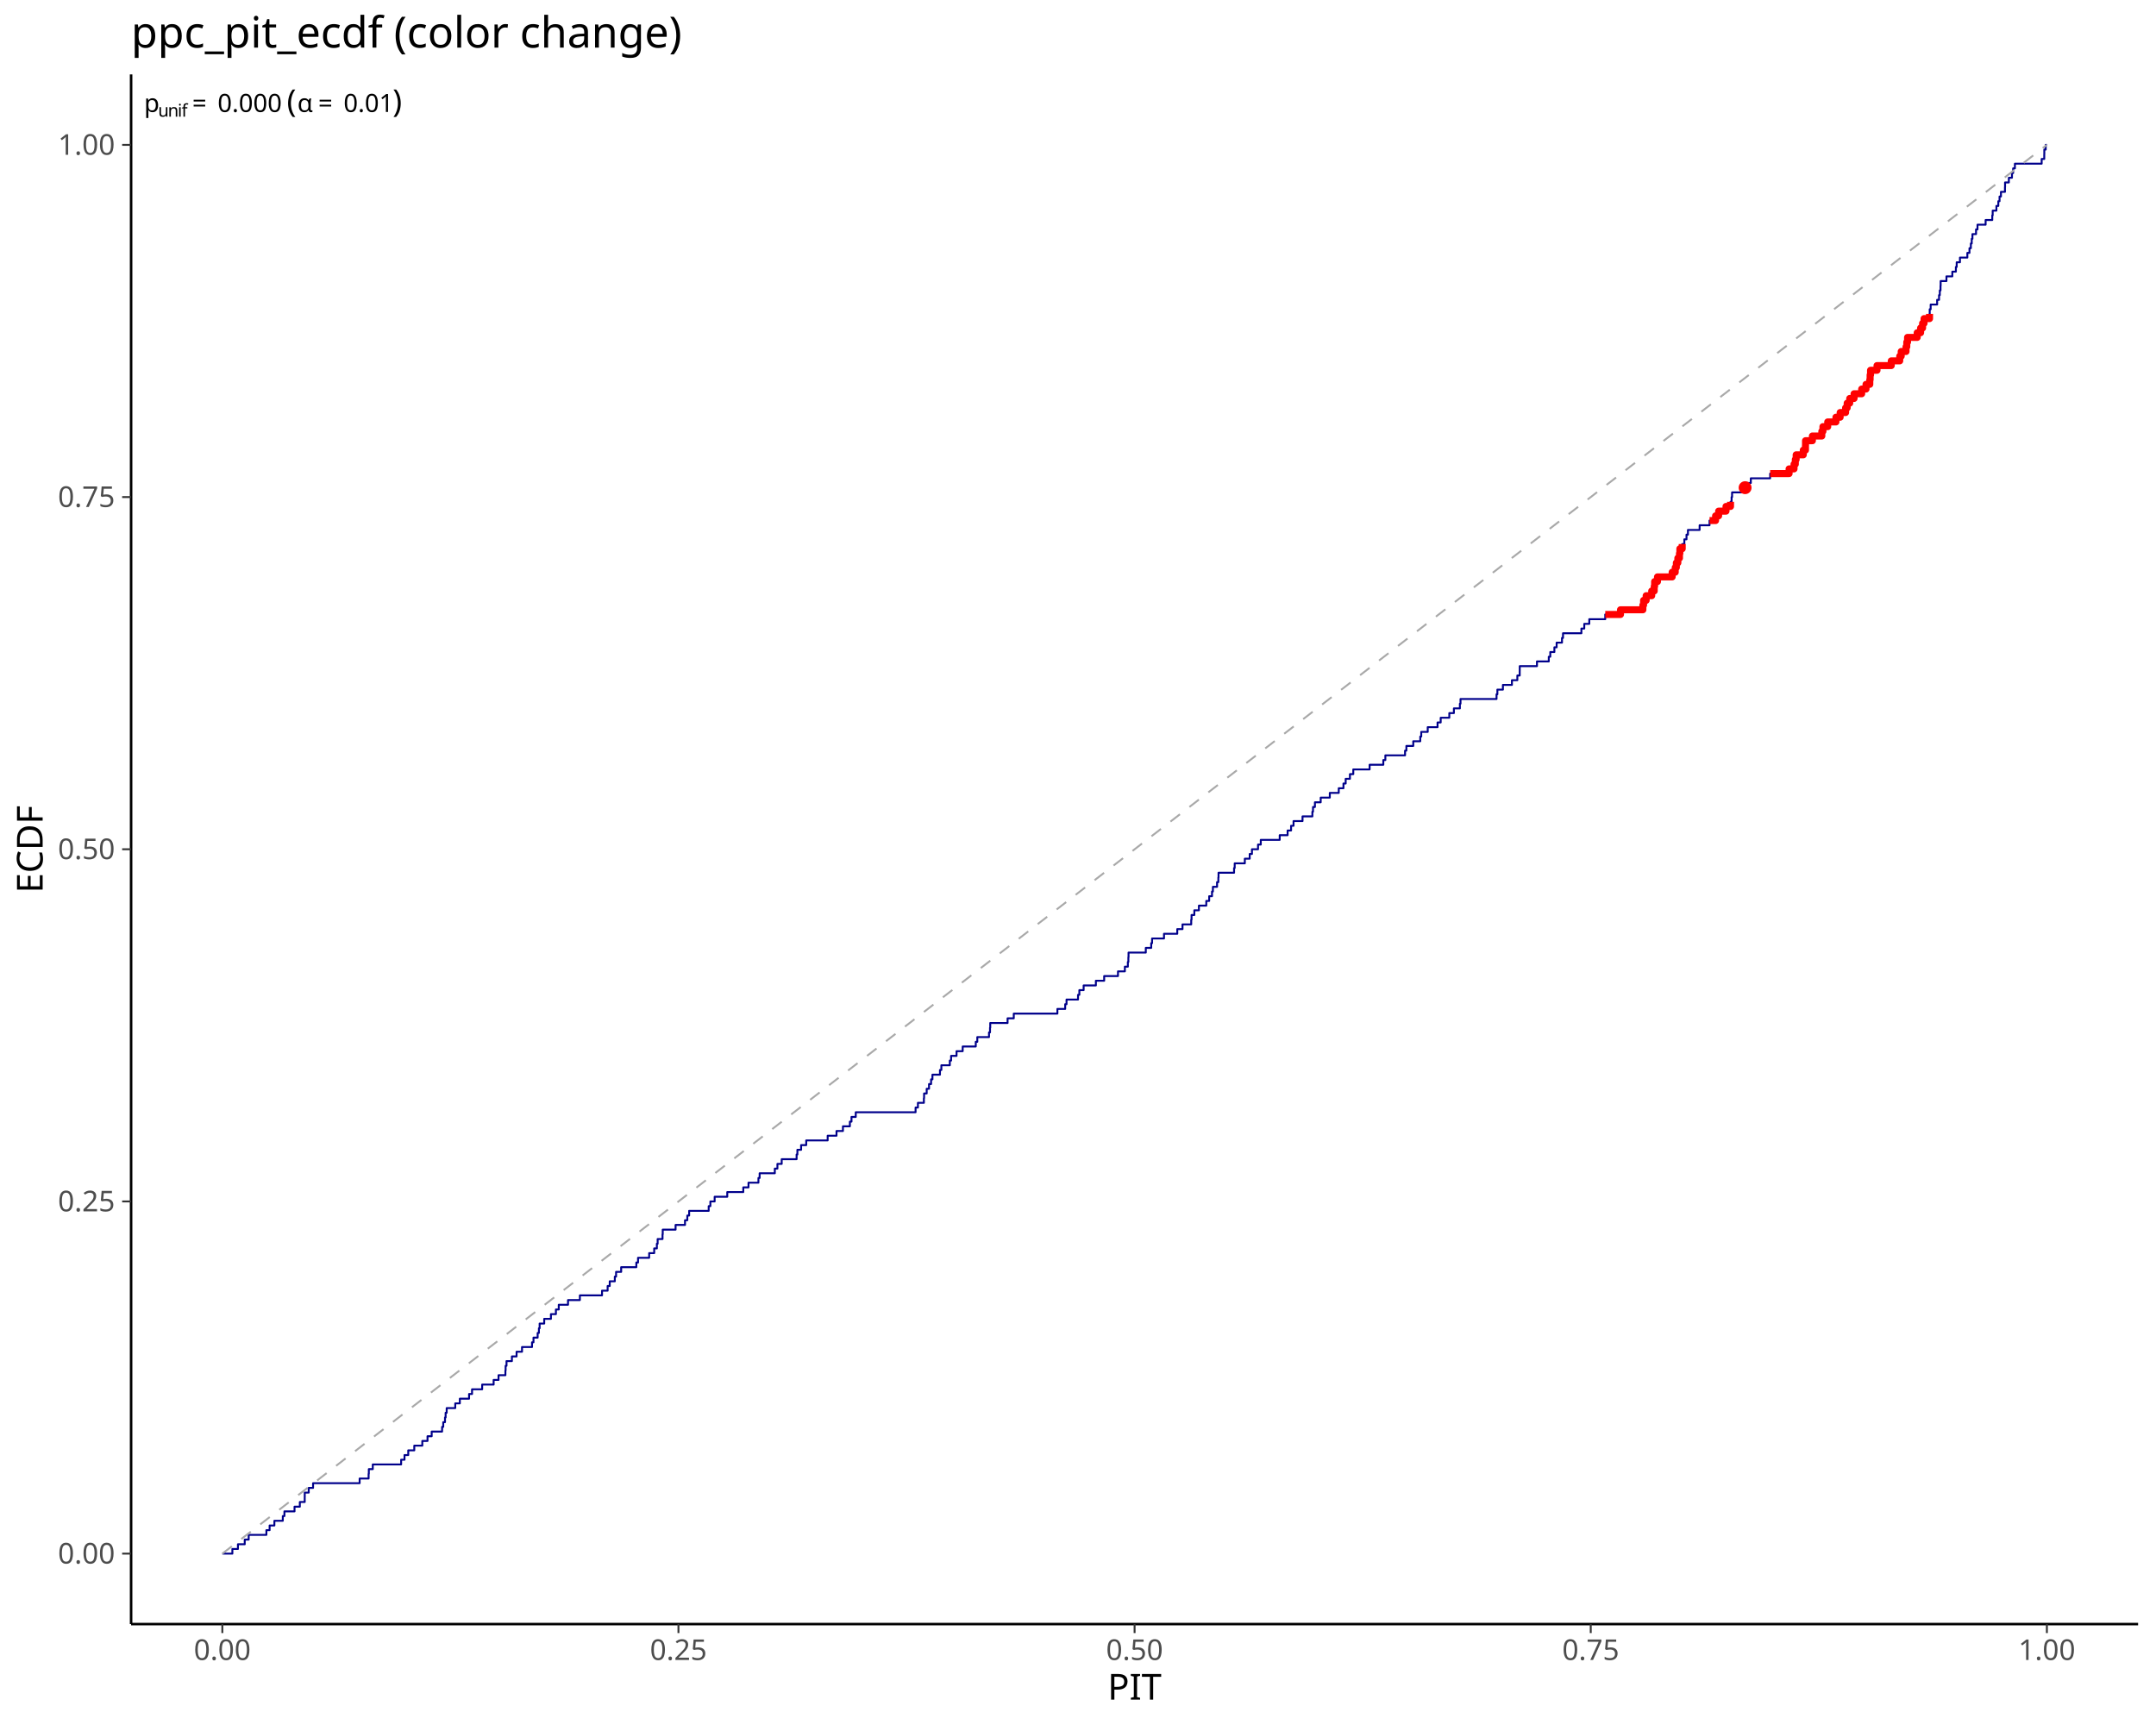
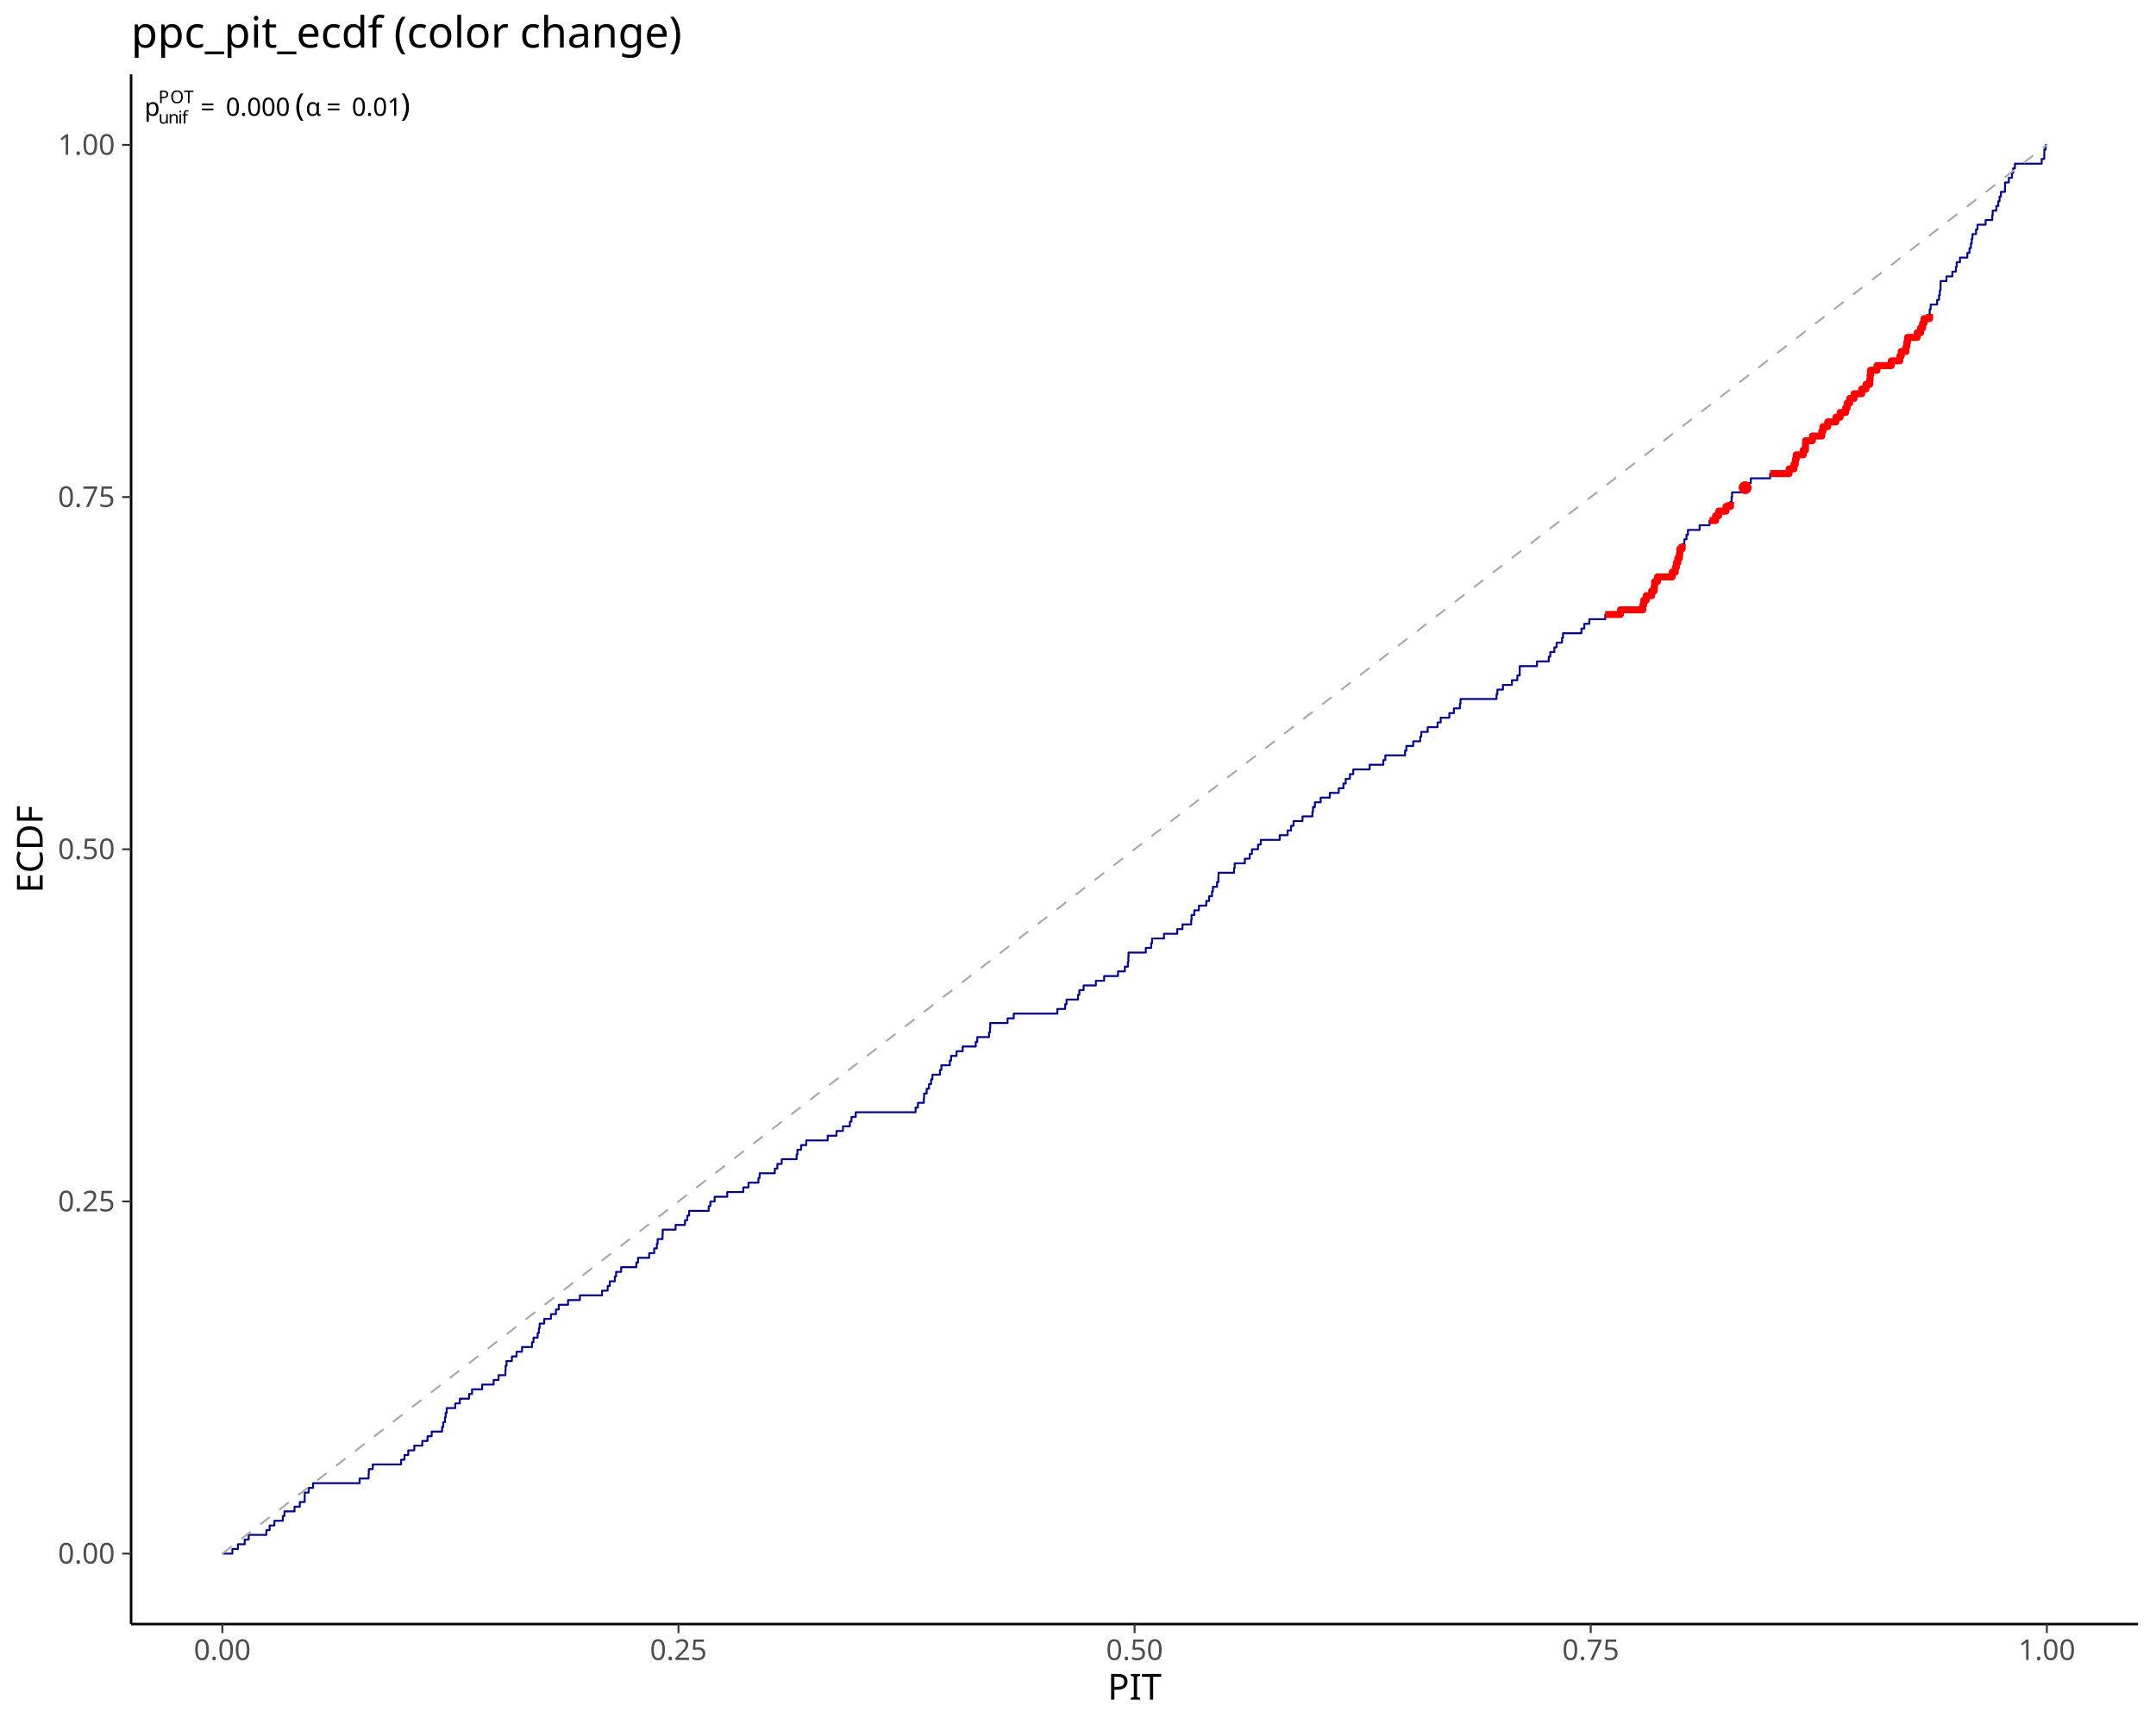
<svg xmlns="http://www.w3.org/2000/svg" class="svglite" data-engine-version="2.0" width="720.00pt" height="576.00pt" viewBox="0 0 720.00 576.00">
  <defs>
    <style type="text/css">
    .svglite line, .svglite polyline, .svglite polygon, .svglite path, .svglite rect, .svglite circle {
      fill: none;
      stroke: #000000;
      stroke-linecap: round;
      stroke-linejoin: round;
      stroke-miterlimit: 10.00;
    }
  </style>
  </defs>
  <rect width="100%" height="100%" style="stroke: none; fill: #FFFFFF;" />
  <defs>
    <clipPath id="cpMC4wMHw3MjAuMDB8MC4wMHw1NzYuMDA=">
      <rect x="0.00" y="0.00" width="720.00" height="576.00" />
    </clipPath>
  </defs>
  <g clip-path="url(#cpMC4wMHw3MjAuMDB8MC4wMHw1NzYuMDA=)">
</g>
  <defs>
    <clipPath id="cpNDMuNzh8NzE0LjAyfDI0Ljg1fDU0Mi4zMA==">
      <rect x="43.78" y="24.85" width="670.24" height="517.45" />
    </clipPath>
  </defs>
  <g clip-path="url(#cpNDMuNzh8NzE0LjAyfDI0Ljg1fDU0Mi4zMA==)">
    <polyline points="74.25,518.78 76.28,518.78 76.28,518.78 77.60,518.78 77.60,517.22 78.32,517.22 78.32,517.22 79.46,517.22 79.46,515.65 80.36,515.65 80.36,515.65 81.73,515.65 81.73,514.08 82.40,514.08 82.40,514.08 83.05,514.08 83.05,512.51 84.44,512.51 84.44,512.51 86.47,512.51 86.47,512.51 88.51,512.51 88.51,512.51 88.96,512.51 88.96,510.94 90.04,510.94 90.04,509.38 90.55,509.38 90.55,509.38 91.63,509.38 91.63,507.81 92.59,507.81 92.59,507.81 94.44,507.81 94.44,506.24 94.63,506.24 94.63,506.24 94.98,506.24 94.98,504.67 96.66,504.67 96.66,504.67 98.36,504.67 98.36,503.10 98.70,503.10 98.70,503.10 100.13,503.10 100.13,501.54 100.74,501.54 100.74,501.54 101.76,501.54 101.76,499.97 101.77,499.97 101.77,498.40 102.78,498.40 102.78,498.40 103.10,498.40 103.10,496.83 104.55,496.83 104.55,495.26 104.81,495.26 104.81,495.26 106.85,495.26 106.85,495.26 108.89,495.26 108.89,495.26 110.93,495.26 110.93,495.26 112.97,495.26 112.97,495.26 115.00,495.26 115.00,495.26 117.04,495.26 117.04,495.26 119.08,495.26 119.08,495.26 120.10,495.26 120.10,493.70 121.12,493.70 121.12,493.70 123.10,493.70 123.10,492.13 123.15,492.13 123.15,492.13 123.17,492.13 123.17,490.56 124.49,490.56 124.49,488.99 125.19,488.99 125.19,488.99 127.23,488.99 127.23,488.99 129.27,488.99 129.27,488.99 131.31,488.99 131.31,488.99 133.34,488.99 133.34,488.99 133.96,488.99 133.96,487.42 135.09,487.42 135.09,485.86 135.38,485.86 135.38,485.86 136.34,485.86 136.34,484.29 137.42,484.29 137.42,484.29 138.35,484.29 138.35,482.72 139.46,482.72 139.46,482.72 141.03,482.72 141.03,481.15 141.50,481.15 141.50,481.15 142.77,481.15 142.77,479.58 143.53,479.58 143.53,479.58 144.16,479.58 144.16,478.02 145.57,478.02 145.57,478.02 147.61,478.02 147.61,478.02 147.64,478.02 147.64,476.45 148.02,476.45 148.02,474.88 148.61,474.88 148.61,473.31 148.82,473.31 148.82,471.74 149.17,471.74 149.17,470.18 149.65,470.18 149.65,470.18 151.68,470.18 151.68,470.18 152.03,470.18 152.03,468.61 153.56,468.61 153.56,467.04 153.72,467.04 153.72,467.04 155.76,467.04 155.76,467.04 156.65,467.04 156.65,465.47 157.64,465.47 157.64,463.90 157.80,463.90 157.80,463.90 159.84,463.90 159.84,463.90 161.02,463.90 161.02,462.33 161.87,462.33 161.87,462.33 163.91,462.33 163.91,462.33 164.85,462.33 164.85,460.77 165.95,460.77 165.95,460.77 166.49,460.77 166.49,459.20 167.99,459.20 167.99,459.20 168.78,459.20 168.78,457.63 168.85,457.63 168.85,456.06 169.15,456.06 169.15,454.49 170.02,454.49 170.02,454.49 170.95,454.49 170.95,452.93 172.06,452.93 172.06,452.93 172.51,452.93 172.51,451.36 174.10,451.36 174.10,451.36 174.33,451.36 174.33,449.79 176.14,449.79 176.14,449.79 177.67,449.79 177.67,448.22 178.16,448.22 178.16,446.65 178.18,446.65 178.18,446.65 179.55,446.65 179.55,445.09 179.97,445.09 179.97,443.52 180.21,443.52 180.21,441.95 180.21,441.95 180.21,441.95 181.74,441.95 181.74,440.38 182.25,440.38 182.25,440.38 183.98,440.38 183.98,438.81 184.29,438.81 184.29,438.81 185.65,438.81 185.65,437.25 186.33,437.25 186.33,437.25 186.60,437.25 186.60,435.68 188.37,435.68 188.37,435.68 189.69,435.68 189.69,434.11 190.40,434.11 190.40,434.11 192.44,434.11 192.44,434.11 193.65,434.11 193.65,432.54 194.48,432.54 194.48,432.54 196.52,432.54 196.52,432.54 198.55,432.54 198.55,432.54 200.59,432.54 200.59,432.54 201.05,432.54 201.05,430.97 202.63,430.97 202.63,430.97 202.92,430.97 202.92,429.41 203.62,429.41 203.62,427.84 204.67,427.84 204.67,427.84 205.32,427.84 205.32,426.27 205.74,426.27 205.74,424.70 206.71,424.70 206.71,424.70 207.44,424.70 207.44,423.13 208.74,423.13 208.74,423.13 210.78,423.13 210.78,423.13 212.50,423.13 212.50,421.57 212.82,421.57 212.82,421.57 213.07,421.57 213.07,420.00 214.86,420.00 214.86,420.00 216.79,420.00 216.79,418.43 216.89,418.43 216.89,418.43 218.47,418.43 218.47,416.86 218.93,416.86 218.93,416.86 219.36,416.86 219.36,415.29 219.62,415.29 219.62,413.73 220.97,413.73 220.97,413.73 221.25,413.73 221.25,412.16 221.32,412.16 221.32,410.59 223.01,410.59 223.01,410.59 225.05,410.59 225.05,410.59 225.61,410.59 225.61,409.02 227.08,409.02 227.08,409.02 228.76,409.02 228.76,407.45 229.12,407.45 229.12,407.45 229.53,407.45 229.53,405.89 230.14,405.89 230.14,404.32 231.16,404.32 231.16,404.32 233.20,404.32 233.20,404.32 235.24,404.32 235.24,404.32 236.67,404.32 236.67,402.75 237.23,402.75 237.23,401.18 237.27,401.18 237.27,401.18 238.66,401.18 238.66,399.61 239.31,399.61 239.31,399.61 241.35,399.61 241.35,399.61 242.87,399.61 242.87,398.05 243.39,398.05 243.39,398.05 245.42,398.05 245.42,398.05 247.46,398.05 247.46,398.05 248.22,398.05 248.22,396.48 249.50,396.48 249.50,396.48 249.96,396.48 249.96,394.91 251.54,394.91 251.54,394.91 253.28,394.91 253.28,393.34 253.58,393.34 253.58,393.34 253.68,393.34 253.68,391.77 255.61,391.77 255.61,391.77 257.65,391.77 257.65,391.77 258.75,391.77 258.75,390.21 259.62,390.21 259.62,388.64 259.69,388.64 259.69,388.64 261.05,388.64 261.05,387.07 261.73,387.07 261.73,387.07 263.76,387.07 263.76,387.07 265.80,387.07 265.80,387.07 266.03,387.07 266.03,385.50 266.29,385.50 266.29,383.93 267.53,383.93 267.53,382.37 267.84,382.37 267.84,382.37 269.24,382.37 269.24,380.80 269.88,380.80 269.88,380.80 271.92,380.80 271.92,380.80 273.95,380.80 273.95,380.80 275.99,380.80 275.99,380.80 276.40,380.80 276.40,379.23 278.03,379.23 278.03,379.23 279.35,379.23 279.35,377.66 280.07,377.66 280.07,377.66 281.50,377.66 281.50,376.09 282.11,376.09 282.11,376.09 283.82,376.09 283.82,374.53 284.14,374.53 284.14,374.53 284.36,374.53 284.36,372.96 285.78,372.96 285.78,371.39 286.18,371.39 286.18,371.39 288.22,371.39 288.22,371.39 290.26,371.39 290.26,371.39 292.29,371.39 292.29,371.39 294.33,371.39 294.33,371.39 296.37,371.39 296.37,371.39 298.41,371.39 298.41,371.39 300.45,371.39 300.45,371.39 302.48,371.39 302.48,371.39 304.52,371.39 304.52,371.39 305.76,371.39 305.76,369.82 306.54,369.82 306.54,368.25 306.56,368.25 306.56,368.25 308.53,368.25 308.53,366.69 308.60,366.69 308.60,366.69 308.60,366.69 308.60,365.12 309.47,365.12 309.47,363.55 310.25,363.55 310.25,361.98 310.63,361.98 310.63,361.98 310.94,361.98 310.94,360.41 311.39,360.41 311.39,358.85 312.67,358.85 312.67,358.85 313.90,358.85 313.90,357.28 314.37,357.28 314.37,355.71 314.71,355.71 314.71,355.71 316.75,355.71 316.75,355.71 317.19,355.71 317.19,354.14 317.62,354.14 317.62,352.57 318.79,352.57 318.79,352.57 319.44,352.57 319.44,351.00 320.82,351.00 320.82,351.00 321.49,351.00 321.49,349.44 322.86,349.44 322.86,349.44 324.90,349.44 324.90,349.44 325.86,349.44 325.86,347.87 326.37,347.87 326.37,346.30 326.94,346.30 326.94,346.30 328.98,346.30 328.98,346.30 330.28,346.30 330.28,344.73 330.62,344.73 330.62,343.16 330.69,343.16 330.69,341.60 331.01,341.60 331.01,341.60 333.05,341.60 333.05,341.60 335.09,341.60 335.09,341.60 336.48,341.60 336.48,340.03 337.13,340.03 337.13,340.03 338.55,340.03 338.55,338.46 339.16,338.46 339.16,338.46 341.20,338.46 341.20,338.46 343.24,338.46 343.24,338.46 345.28,338.46 345.28,338.46 347.32,338.46 347.32,338.46 349.35,338.46 349.35,338.46 351.39,338.46 351.39,338.46 353.12,338.46 353.12,336.89 353.43,336.89 353.43,336.89 355.47,336.89 355.47,336.89 355.72,336.89 355.72,335.32 356.17,335.32 356.17,333.76 357.50,333.76 357.50,333.76 359.54,333.76 359.54,333.76 360.01,333.76 360.01,332.19 360.45,332.19 360.45,330.62 361.58,330.62 361.58,330.62 361.88,330.62 361.88,329.05 363.62,329.05 363.62,329.05 365.66,329.05 365.66,329.05 365.97,329.05 365.97,327.48 367.69,327.48 367.69,327.48 368.74,327.48 368.74,325.92 369.73,325.92 369.73,325.92 371.77,325.92 371.77,325.92 373.35,325.92 373.35,324.35 373.81,324.35 373.81,324.35 375.65,324.35 375.65,322.78 375.85,322.78 375.85,322.78 376.65,322.78 376.65,321.21 376.82,321.21 376.82,319.64 376.88,319.64 376.88,318.08 377.88,318.08 377.88,318.08 379.92,318.08 379.92,318.08 381.96,318.08 381.96,318.08 382.64,318.08 382.64,316.51 384.00,316.51 384.00,316.51 384.45,316.51 384.45,314.94 384.74,314.94 384.74,313.37 386.03,313.37 386.03,313.37 388.07,313.37 388.07,313.37 388.72,313.37 388.72,311.80 390.11,311.80 390.11,311.80 392.15,311.80 392.15,311.80 393.15,311.80 393.15,310.24 394.19,310.24 394.19,310.24 394.90,310.24 394.90,308.67 396.22,308.67 396.22,308.67 397.81,308.67 397.81,307.10 397.92,307.10 397.92,305.53 398.26,305.53 398.26,305.53 398.85,305.53 398.85,303.96 400.30,303.96 400.30,303.96 400.38,303.96 400.38,302.40 402.34,302.40 402.34,302.40 402.84,302.40 402.84,300.83 403.81,300.83 403.81,299.26 404.37,299.26 404.37,299.26 404.75,299.26 404.75,297.69 405.05,297.69 405.05,296.12 406.41,296.12 406.41,296.12 406.44,296.12 406.44,294.56 406.87,294.56 406.87,292.99 406.93,292.99 406.93,291.42 408.45,291.42 408.45,291.42 410.49,291.42 410.49,291.42 412.12,291.42 412.12,289.85 412.33,289.85 412.33,288.28 412.53,288.28 412.53,288.28 414.56,288.28 414.56,288.28 415.71,288.28 415.71,286.72 416.60,286.72 416.60,286.72 417.34,286.72 417.34,285.15 418.09,285.15 418.09,283.58 418.64,283.58 418.64,283.58 420.12,283.58 420.12,282.01 420.68,282.01 420.68,282.01 421.04,282.01 421.04,280.44 422.72,280.44 422.72,280.44 424.75,280.44 424.75,280.44 426.79,280.44 426.79,280.44 427.36,280.44 427.36,278.88 428.83,278.88 428.83,278.88 430.00,278.88 430.00,277.31 430.87,277.31 430.87,277.31 431.16,277.31 431.16,275.74 431.98,275.74 431.98,274.17 432.90,274.17 432.90,274.17 434.94,274.17 434.94,274.17 434.98,274.17 434.98,272.60 436.98,272.60 436.98,272.60 438.27,272.60 438.27,271.04 438.48,271.04 438.48,269.47 439.02,269.47 439.02,269.47 439.12,269.47 439.12,267.90 441.05,267.90 441.05,266.33 441.06,266.33 441.06,266.33 443.09,266.33 443.09,266.33 444.09,266.33 444.09,264.76 445.13,264.76 445.13,264.76 447.08,264.76 447.08,263.20 447.17,263.20 447.17,263.20 448.65,263.20 448.65,261.63 449.21,261.63 449.21,261.63 449.39,261.63 449.39,260.06 450.81,260.06 450.81,258.49 451.24,258.49 451.24,258.49 451.93,258.49 451.93,256.92 453.28,256.92 453.28,256.92 455.32,256.92 455.32,256.92 457.36,256.92 457.36,256.92 457.39,256.92 457.39,255.36 459.40,255.36 459.40,255.36 461.43,255.36 461.43,255.36 461.96,255.36 461.96,253.79 462.64,253.79 462.64,252.22 463.47,252.22 463.47,252.22 465.51,252.22 465.51,252.22 467.55,252.22 467.55,252.22 469.22,252.22 469.22,250.65 469.59,250.65 469.59,250.65 469.66,250.65 469.66,249.08 471.62,249.08 471.62,249.08 471.96,249.08 471.96,247.51 473.66,247.51 473.66,247.51 474.30,247.51 474.30,245.95 474.63,245.95 474.63,244.38 475.70,244.38 475.70,244.38 476.79,244.38 476.79,242.81 477.74,242.81 477.74,242.81 479.77,242.81 479.77,242.81 480.07,242.81 480.07,241.24 481.12,241.24 481.12,239.67 481.81,239.67 481.81,239.67 483.85,239.67 483.85,239.67 484.00,239.67 484.00,238.11 485.53,238.11 485.53,236.54 485.89,236.54 485.89,236.54 487.53,236.54 487.53,234.97 487.74,234.97 487.74,233.40 487.93,233.40 487.93,233.40 489.96,233.40 489.96,233.40 492.00,233.40 492.00,233.40 494.04,233.40 494.04,233.40 496.08,233.40 496.08,233.40 498.11,233.40 498.11,233.40 499.77,233.40 499.77,231.83 500.05,231.83 500.05,230.27 500.15,230.27 500.15,230.27 501.90,230.27 501.90,228.70 502.19,228.70 502.19,228.70 504.23,228.70 504.23,228.70 504.91,228.70 504.91,227.13 506.27,227.13 506.27,227.13 506.72,227.13 506.72,225.56 507.51,225.56 507.51,223.99 507.52,223.99 507.52,222.43 508.30,222.43 508.30,222.43 510.34,222.43 510.34,222.43 512.38,222.43 512.38,222.43 513.27,222.43 513.27,220.86 514.42,220.86 514.42,220.86 516.46,220.86 516.46,220.86 517.22,220.86 517.22,219.29 517.72,219.29 517.72,217.72 518.49,217.72 518.49,217.72 519.09,217.72 519.09,216.15 519.84,216.15 519.84,214.59 520.53,214.59 520.53,214.59 521.63,214.59 521.63,213.02 521.97,213.02 521.97,211.45 522.57,211.45 522.57,211.45 524.61,211.45 524.61,211.45 526.64,211.45 526.64,211.45 528.11,211.45 528.11,209.88 528.68,209.88 528.68,209.88 529.07,209.88 529.07,208.31 530.72,208.31 530.72,208.31 530.74,208.31 530.74,206.75 532.76,206.75 532.76,206.75 534.80,206.75 534.80,206.75 536.08,206.75 536.08,205.18 536.83,205.18 536.83,205.18 538.87,205.18 538.87,205.18 540.91,205.18 540.91,205.18 541.17,205.18 541.17,203.61 542.95,203.61 542.95,203.61 544.98,203.61 544.98,203.61 547.02,203.61 547.02,203.61 548.64,203.61 548.64,202.04 548.88,202.04 548.88,200.47 549.06,200.47 549.06,200.47 549.74,200.47 549.74,198.91 551.10,198.91 551.10,198.91 551.59,198.91 551.59,197.34 552.43,197.34 552.43,195.77 552.56,195.77 552.56,194.20 553.14,194.20 553.14,194.20 553.52,194.20 553.52,192.63 555.17,192.63 555.17,192.63 557.21,192.63 557.21,192.63 558.42,192.63 558.42,191.07 559.25,191.07 559.25,191.07 559.45,191.07 559.45,189.50 559.82,189.50 559.82,187.93 560.32,187.93 560.32,186.36 560.86,186.36 560.86,184.79 560.99,184.79 560.99,183.23 561.29,183.23 561.29,183.23 561.78,183.23 561.78,181.66 562.49,181.66 562.49,180.09 563.21,180.09 563.21,178.52 563.33,178.52 563.33,178.52 563.69,178.52 563.69,176.95 565.36,176.95 565.36,176.95 567.40,176.95 567.40,176.95 567.59,176.95 567.59,175.39 569.44,175.39 569.44,175.39 570.90,175.39 570.90,173.82 571.48,173.82 571.48,173.82 572.92,173.82 572.92,172.25 573.51,172.25 573.51,172.25 573.94,172.25 573.94,170.68 575.55,170.68 575.55,170.68 576.40,170.68 576.40,169.11 577.59,169.11 577.59,169.11 577.91,169.11 577.91,167.55 578.27,167.55 578.27,165.98 578.43,165.98 578.43,164.41 579.63,164.41 579.63,164.41 581.67,164.41 581.67,164.41 582.78,164.41 582.78,162.84 583.36,162.84 583.36,161.27 583.70,161.27 583.70,161.27 584.69,161.27 584.69,159.71 585.74,159.71 585.74,159.71 587.78,159.71 587.78,159.71 589.82,159.71 589.82,159.71 591.14,159.71 591.14,158.14 591.85,158.14 591.85,158.14 593.89,158.14 593.89,158.14 595.93,158.14 595.93,158.14 597.47,158.14 597.47,156.57 597.97,156.57 597.97,156.57 599.12,156.57 599.12,155.00 599.55,155.00 599.55,153.43 599.83,153.43 599.83,151.87 600.01,151.87 600.01,151.87 602.04,151.87 602.04,151.87 602.21,151.87 602.21,150.30 602.94,150.30 602.94,148.73 602.96,148.73 602.96,147.16 604.08,147.16 604.08,147.16 605.25,147.16 605.25,145.59 606.12,145.59 606.12,145.59 608.16,145.59 608.16,145.59 608.40,145.59 608.40,144.02 608.77,144.02 608.77,142.46 610.20,142.46 610.20,142.46 610.37,142.46 610.37,140.89 612.23,140.89 612.23,140.89 613.11,140.89 613.11,139.32 614.27,139.32 614.27,139.32 614.52,139.32 614.52,137.75 616.31,137.75 616.31,137.75 616.34,137.75 616.34,136.18 616.87,136.18 616.87,134.62 617.72,134.62 617.72,133.05 618.35,133.05 618.35,133.05 619.17,133.05 619.17,131.48 620.38,131.48 620.38,131.48 621.71,131.48 621.71,129.91 622.42,129.91 622.42,129.91 623.16,129.91 623.16,128.34 624.42,128.34 624.42,126.78 624.46,126.78 624.46,126.78 624.53,126.78 624.53,125.21 624.67,125.21 624.67,123.64 626.50,123.64 626.50,123.64 626.83,123.64 626.83,122.07 628.54,122.07 628.54,122.07 630.57,122.07 630.57,122.07 631.59,122.07 631.59,120.50 632.61,120.50 632.61,120.50 634.42,120.50 634.42,118.94 634.65,118.94 634.65,118.94 634.91,118.94 634.91,117.37 636.52,117.37 636.52,115.80 636.69,115.80 636.69,115.80 636.77,115.80 636.77,114.23 637.03,114.23 637.03,112.66 638.72,112.66 638.72,112.66 640.25,112.66 640.25,111.10 640.76,111.10 640.76,111.10 641.39,111.10 641.39,109.53 642.05,109.53 642.05,107.96 642.54,107.96 642.54,106.39 642.80,106.39 642.80,106.39 644.37,106.39 644.37,104.82 644.43,104.82 644.43,103.26 644.75,103.26 644.75,101.69 644.84,101.69 644.84,101.69 646.88,101.69 646.88,101.69 646.91,101.69 646.91,100.12 647.55,100.12 647.55,98.55 647.80,98.55 647.80,96.98 648.04,96.98 648.04,95.42 648.08,95.42 648.08,93.85 648.91,93.85 648.91,93.85 650.02,93.85 650.02,92.28 650.95,92.28 650.95,92.28 651.98,92.28 651.98,90.71 652.99,90.71 652.99,90.71 653.17,90.71 653.17,89.14 653.44,89.14 653.44,87.58 654.53,87.58 654.53,86.01 655.03,86.01 655.03,86.01 657.00,86.01 657.00,84.44 657.07,84.44 657.07,84.44 657.71,84.44 657.71,82.87 658.17,82.87 658.17,81.30 658.46,81.30 658.46,79.74 658.70,79.74 658.70,78.17 659.10,78.17 659.10,78.17 659.90,78.17 659.90,76.60 660.39,76.60 660.39,75.03 661.14,75.03 661.14,75.03 663.10,75.03 663.10,73.46 663.18,73.46 663.18,73.46 665.22,73.46 665.22,73.46 665.32,73.46 665.32,71.90 665.46,71.90 665.46,70.33 666.70,70.33 666.70,68.76 667.25,68.76 667.25,68.76 667.34,68.76 667.34,67.19 667.75,67.19 667.75,65.62 668.22,65.62 668.22,64.06 669.29,64.06 669.29,64.06 669.56,64.06 669.56,62.49 669.59,62.49 669.59,60.92 670.86,60.92 670.86,59.35 671.33,59.35 671.33,59.35 671.90,59.35 671.90,57.78 672.29,57.78 672.29,56.22 672.88,56.22 672.88,54.65 673.37,54.65 673.37,54.65 675.41,54.65 675.41,54.65 677.44,54.65 677.44,54.65 679.48,54.65 679.48,54.65 681.52,54.65 681.52,54.65 681.82,54.65 681.82,53.08 682.68,53.08 682.68,51.51 682.70,51.51 682.70,49.94 683.17,49.94 683.17,48.38 683.56,48.38 683.56,48.38 " style="stroke-width: 0.64; stroke: #00008B; stroke-linecap: butt;" />
    <line x1="74.25" y1="518.78" x2="683.56" y2="48.38" style="stroke-width: 0.64; stroke: #A9A9A9; stroke-dasharray: 4.00,4.00; stroke-linecap: butt;" />
    <polyline points="536.08,205.18 536.83,205.18 536.83,205.18 538.87,205.18 538.87,205.18 540.91,205.18 540.91,205.18 541.17,205.18 541.17,203.61 542.95,203.61 542.95,203.61 544.98,203.61 544.98,203.61 547.02,203.61 547.02,203.61 548.64,203.61 548.64,202.04 548.88,202.04 548.88,200.47 549.06,200.47 549.06,200.47 549.74,200.47 549.74,198.91 551.10,198.91 551.10,198.91 551.59,198.91 551.59,197.34 552.43,197.34 552.43,195.77 552.56,195.77 552.56,194.20 553.14,194.20 553.14,194.20 553.52,194.20 553.52,192.63 555.17,192.63 555.17,192.63 557.21,192.63 557.21,192.63 558.42,192.63 558.42,191.07 559.25,191.07 559.25,191.07 559.45,191.07 559.45,189.50 559.82,189.50 559.82,187.93 560.32,187.93 560.32,186.36 560.86,186.36 560.86,184.79 560.99,184.79 560.99,183.23 561.29,183.23 561.29,183.23 561.78,183.23 561.78,181.66 " style="stroke-width: 2.35; stroke: #FF0000; stroke-linecap: butt;" />
    <polyline points="570.90,173.82 571.48,173.82 571.48,173.82 572.92,173.82 572.92,172.25 573.51,172.25 573.51,172.25 573.94,172.25 573.94,170.68 575.55,170.68 575.55,170.68 576.40,170.68 576.40,169.11 577.59,169.11 577.59,169.11 577.91,169.11 577.91,167.55 " style="stroke-width: 2.35; stroke: #FF0000; stroke-linecap: butt;" />
    <polyline points="591.14,158.14 591.85,158.14 591.85,158.14 593.89,158.14 593.89,158.14 595.93,158.14 595.93,158.14 597.47,158.14 597.47,156.57 597.97,156.57 597.97,156.57 599.12,156.57 599.12,155.00 599.55,155.00 599.55,153.43 599.83,153.43 599.83,151.87 600.01,151.87 600.01,151.87 602.04,151.87 602.04,151.87 602.21,151.87 602.21,150.30 602.94,150.30 602.94,148.73 602.96,148.73 602.96,147.16 604.08,147.16 604.08,147.16 605.25,147.16 605.25,145.59 606.12,145.59 606.12,145.59 608.16,145.59 608.16,145.59 608.40,145.59 608.40,144.02 608.77,144.02 608.77,142.46 610.20,142.46 610.20,142.46 610.37,142.46 610.37,140.89 612.23,140.89 612.23,140.89 613.11,140.89 613.11,139.32 614.27,139.32 614.27,139.32 614.52,139.32 614.52,137.75 616.31,137.75 616.31,137.75 616.34,137.75 616.34,136.18 616.87,136.18 616.87,134.62 617.72,134.62 617.72,133.05 618.35,133.05 618.35,133.05 619.17,133.05 619.17,131.48 620.38,131.48 620.38,131.48 621.71,131.48 621.71,129.91 622.42,129.91 622.42,129.91 623.16,129.91 623.16,128.34 624.42,128.34 624.42,126.78 624.46,126.78 624.46,126.78 624.53,126.78 624.53,125.21 624.67,125.21 624.67,123.64 626.50,123.64 626.50,123.64 626.83,123.64 626.83,122.07 628.54,122.07 628.54,122.07 630.57,122.07 630.57,122.07 631.59,122.07 631.59,120.50 632.61,120.50 632.61,120.50 634.42,120.50 634.42,118.94 634.65,118.94 634.65,118.94 634.91,118.94 634.91,117.37 636.52,117.37 636.52,115.80 636.69,115.80 636.69,115.80 636.77,115.80 636.77,114.23 637.03,114.23 637.03,112.66 638.72,112.66 638.72,112.66 640.25,112.66 640.25,111.10 640.76,111.10 640.76,111.10 641.39,111.10 641.39,109.53 642.05,109.53 642.05,107.96 642.54,107.96 642.54,106.39 642.80,106.39 642.80,106.39 644.37,106.39 644.37,104.82 " style="stroke-width: 2.35; stroke: #FF0000; stroke-linecap: butt;" />
    <circle cx="582.78" cy="162.84" r="1.77" style="stroke-width: 0.77; stroke: #FF0000; fill: #FF0000;" />
-     <text x="48.10" y="37.39" style="font-size: 8.40px; font-family: sans;" textLength="4.67px" lengthAdjust="spacingAndGlyphs">p</text>
-     <text x="52.78" y="38.95" style="font-size: 5.88px; font-family: sans;" textLength="3.27px" lengthAdjust="spacingAndGlyphs">u</text>
-     <text x="56.05" y="38.95" style="font-size: 5.88px; font-family: sans;" textLength="3.27px" lengthAdjust="spacingAndGlyphs">n</text>
-     <text x="59.32" y="38.95" style="font-size: 5.88px; font-family: sans;" textLength="1.31px" lengthAdjust="spacingAndGlyphs">i</text>
-     <text x="60.62" y="38.95" style="font-size: 5.88px; font-family: sans;" textLength="1.63px" lengthAdjust="spacingAndGlyphs">f</text>
-     <text x="64.20" y="37.39" style="font-size: 8.40px; font-family: sans;" textLength="6.52px" lengthAdjust="spacingAndGlyphs">=</text>
-     <text x="72.67" y="37.39" style="font-size: 8.40px; font-family: sans;" textLength="21.02px" lengthAdjust="spacingAndGlyphs">0.000</text>
-     <text x="93.69" y="37.39" style="font-size: 8.40px; font-family: sans;" textLength="2.10px" lengthAdjust="spacingAndGlyphs"> </text>
-     <text x="95.79" y="37.39" style="font-size: 10.50px; font-family: sans;" textLength="3.50px" lengthAdjust="spacingAndGlyphs">(</text>
-     <text x="99.29" y="37.39" style="font-size: 8.40px; font-family: sans;" textLength="5.04px" lengthAdjust="spacingAndGlyphs">α</text>
-     <text x="106.27" y="37.39" style="font-size: 8.40px; font-family: sans;" textLength="6.52px" lengthAdjust="spacingAndGlyphs">=</text>
-     <text x="114.74" y="37.39" style="font-size: 8.40px; font-family: sans;" textLength="16.35px" lengthAdjust="spacingAndGlyphs">0.01</text>
-     <text x="131.09" y="37.39" style="font-size: 10.50px; font-family: sans;" textLength="3.49px" lengthAdjust="spacingAndGlyphs">)</text>
+     <text x="48.24" y="38.67" style="font-size: 8.40px; font-family: sans;" textLength="4.67px" lengthAdjust="spacingAndGlyphs">p</text>
+     <text x="52.91" y="41.27" style="font-size: 5.88px; font-family: sans;" textLength="3.27px" lengthAdjust="spacingAndGlyphs">u</text>
+     <text x="56.18" y="41.27" style="font-size: 5.88px; font-family: sans;" textLength="3.27px" lengthAdjust="spacingAndGlyphs">n</text>
+     <text x="59.45" y="41.27" style="font-size: 5.88px; font-family: sans;" textLength="1.31px" lengthAdjust="spacingAndGlyphs">i</text>
+     <text x="60.75" y="41.27" style="font-size: 5.88px; font-family: sans;" textLength="1.63px" lengthAdjust="spacingAndGlyphs">f</text>
+     <text x="52.91" y="34.45" style="font-size: 5.88px; font-family: sans;" textLength="3.92px" lengthAdjust="spacingAndGlyphs">P</text>
+     <text x="56.83" y="34.45" style="font-size: 5.88px; font-family: sans;" textLength="4.58px" lengthAdjust="spacingAndGlyphs">O</text>
+     <text x="61.41" y="34.45" style="font-size: 5.88px; font-family: sans;" textLength="3.59px" lengthAdjust="spacingAndGlyphs">T</text>
+     <text x="66.94" y="38.67" style="font-size: 8.40px; font-family: sans;" textLength="6.52px" lengthAdjust="spacingAndGlyphs">=</text>
+     <text x="75.41" y="38.67" style="font-size: 8.40px; font-family: sans;" textLength="21.02px" lengthAdjust="spacingAndGlyphs">0.000</text>
+     <text x="96.43" y="38.67" style="font-size: 8.40px; font-family: sans;" textLength="2.10px" lengthAdjust="spacingAndGlyphs"> </text>
+     <text x="98.53" y="38.67" style="font-size: 10.50px; font-family: sans;" textLength="3.50px" lengthAdjust="spacingAndGlyphs">(</text>
+     <text x="102.03" y="38.67" style="font-size: 8.40px; font-family: sans;" textLength="5.04px" lengthAdjust="spacingAndGlyphs">α</text>
+     <text x="109.01" y="38.67" style="font-size: 8.40px; font-family: sans;" textLength="6.52px" lengthAdjust="spacingAndGlyphs">=</text>
+     <text x="117.48" y="38.67" style="font-size: 8.40px; font-family: sans;" textLength="16.35px" lengthAdjust="spacingAndGlyphs">0.01</text>
+     <text x="133.83" y="38.67" style="font-size: 10.50px; font-family: sans;" textLength="3.49px" lengthAdjust="spacingAndGlyphs">)</text>
  </g>
  <g clip-path="url(#cpMC4wMHw3MjAuMDB8MC4wMHw1NzYuMDA=)">
    <polyline points="43.78,542.30 43.78,24.85 " style="stroke-width: 0.85; stroke-linecap: butt;" />
    <text x="38.40" y="522.09" text-anchor="end" style="font-size: 9.60px; fill: #4D4D4D; font-family: sans;" textLength="18.69px" lengthAdjust="spacingAndGlyphs">0.00</text>
    <text x="38.40" y="404.49" text-anchor="end" style="font-size: 9.60px; fill: #4D4D4D; font-family: sans;" textLength="18.69px" lengthAdjust="spacingAndGlyphs">0.25</text>
    <text x="38.40" y="286.88" text-anchor="end" style="font-size: 9.60px; fill: #4D4D4D; font-family: sans;" textLength="18.69px" lengthAdjust="spacingAndGlyphs">0.50</text>
    <text x="38.40" y="169.28" text-anchor="end" style="font-size: 9.60px; fill: #4D4D4D; font-family: sans;" textLength="18.69px" lengthAdjust="spacingAndGlyphs">0.75</text>
    <text x="38.40" y="51.68" text-anchor="end" style="font-size: 9.60px; fill: #4D4D4D; font-family: sans;" textLength="18.69px" lengthAdjust="spacingAndGlyphs">1.00</text>
    <polyline points="40.79,518.78 43.78,518.78 " style="stroke-width: 0.64; stroke: #333333; stroke-linecap: butt;" />
    <polyline points="40.79,401.18 43.78,401.18 " style="stroke-width: 0.64; stroke: #333333; stroke-linecap: butt;" />
    <polyline points="40.79,283.58 43.78,283.58 " style="stroke-width: 0.64; stroke: #333333; stroke-linecap: butt;" />
    <polyline points="40.79,165.98 43.78,165.98 " style="stroke-width: 0.64; stroke: #333333; stroke-linecap: butt;" />
    <polyline points="40.79,48.38 43.78,48.38 " style="stroke-width: 0.64; stroke: #333333; stroke-linecap: butt;" />
    <polyline points="43.78,542.30 714.02,542.30 " style="stroke-width: 0.85; stroke-linecap: butt;" />
    <polyline points="74.25,545.29 74.25,542.30 " style="stroke-width: 0.64; stroke: #333333; stroke-linecap: butt;" />
    <polyline points="226.57,545.29 226.57,542.30 " style="stroke-width: 0.64; stroke: #333333; stroke-linecap: butt;" />
    <polyline points="378.90,545.29 378.90,542.30 " style="stroke-width: 0.64; stroke: #333333; stroke-linecap: butt;" />
    <polyline points="531.23,545.29 531.23,542.30 " style="stroke-width: 0.64; stroke: #333333; stroke-linecap: butt;" />
    <polyline points="683.56,545.29 683.56,542.30 " style="stroke-width: 0.64; stroke: #333333; stroke-linecap: butt;" />
    <text x="74.25" y="554.29" text-anchor="middle" style="font-size: 9.60px; fill: #4D4D4D; font-family: sans;" textLength="18.69px" lengthAdjust="spacingAndGlyphs">0.00</text>
    <text x="226.57" y="554.29" text-anchor="middle" style="font-size: 9.60px; fill: #4D4D4D; font-family: sans;" textLength="18.69px" lengthAdjust="spacingAndGlyphs">0.25</text>
    <text x="378.90" y="554.29" text-anchor="middle" style="font-size: 9.60px; fill: #4D4D4D; font-family: sans;" textLength="18.69px" lengthAdjust="spacingAndGlyphs">0.50</text>
    <text x="531.23" y="554.29" text-anchor="middle" style="font-size: 9.60px; fill: #4D4D4D; font-family: sans;" textLength="18.69px" lengthAdjust="spacingAndGlyphs">0.75</text>
    <text x="683.56" y="554.29" text-anchor="middle" style="font-size: 9.60px; fill: #4D4D4D; font-family: sans;" textLength="18.69px" lengthAdjust="spacingAndGlyphs">1.00</text>
    <text x="378.90" y="567.53" text-anchor="middle" style="font-size: 12.00px; font-family: sans;" textLength="18.67px" lengthAdjust="spacingAndGlyphs">PIT</text>
    <text transform="translate(14.24,283.58) rotate(-90)" text-anchor="middle" style="font-size: 12.00px; font-family: sans;" textLength="32.67px" lengthAdjust="spacingAndGlyphs">ECDF</text>
    <text x="43.78" y="15.89" style="font-size: 14.40px; font-family: sans;" textLength="177.73px" lengthAdjust="spacingAndGlyphs">ppc_pit_ecdf (color change)</text>
  </g>
</svg>
